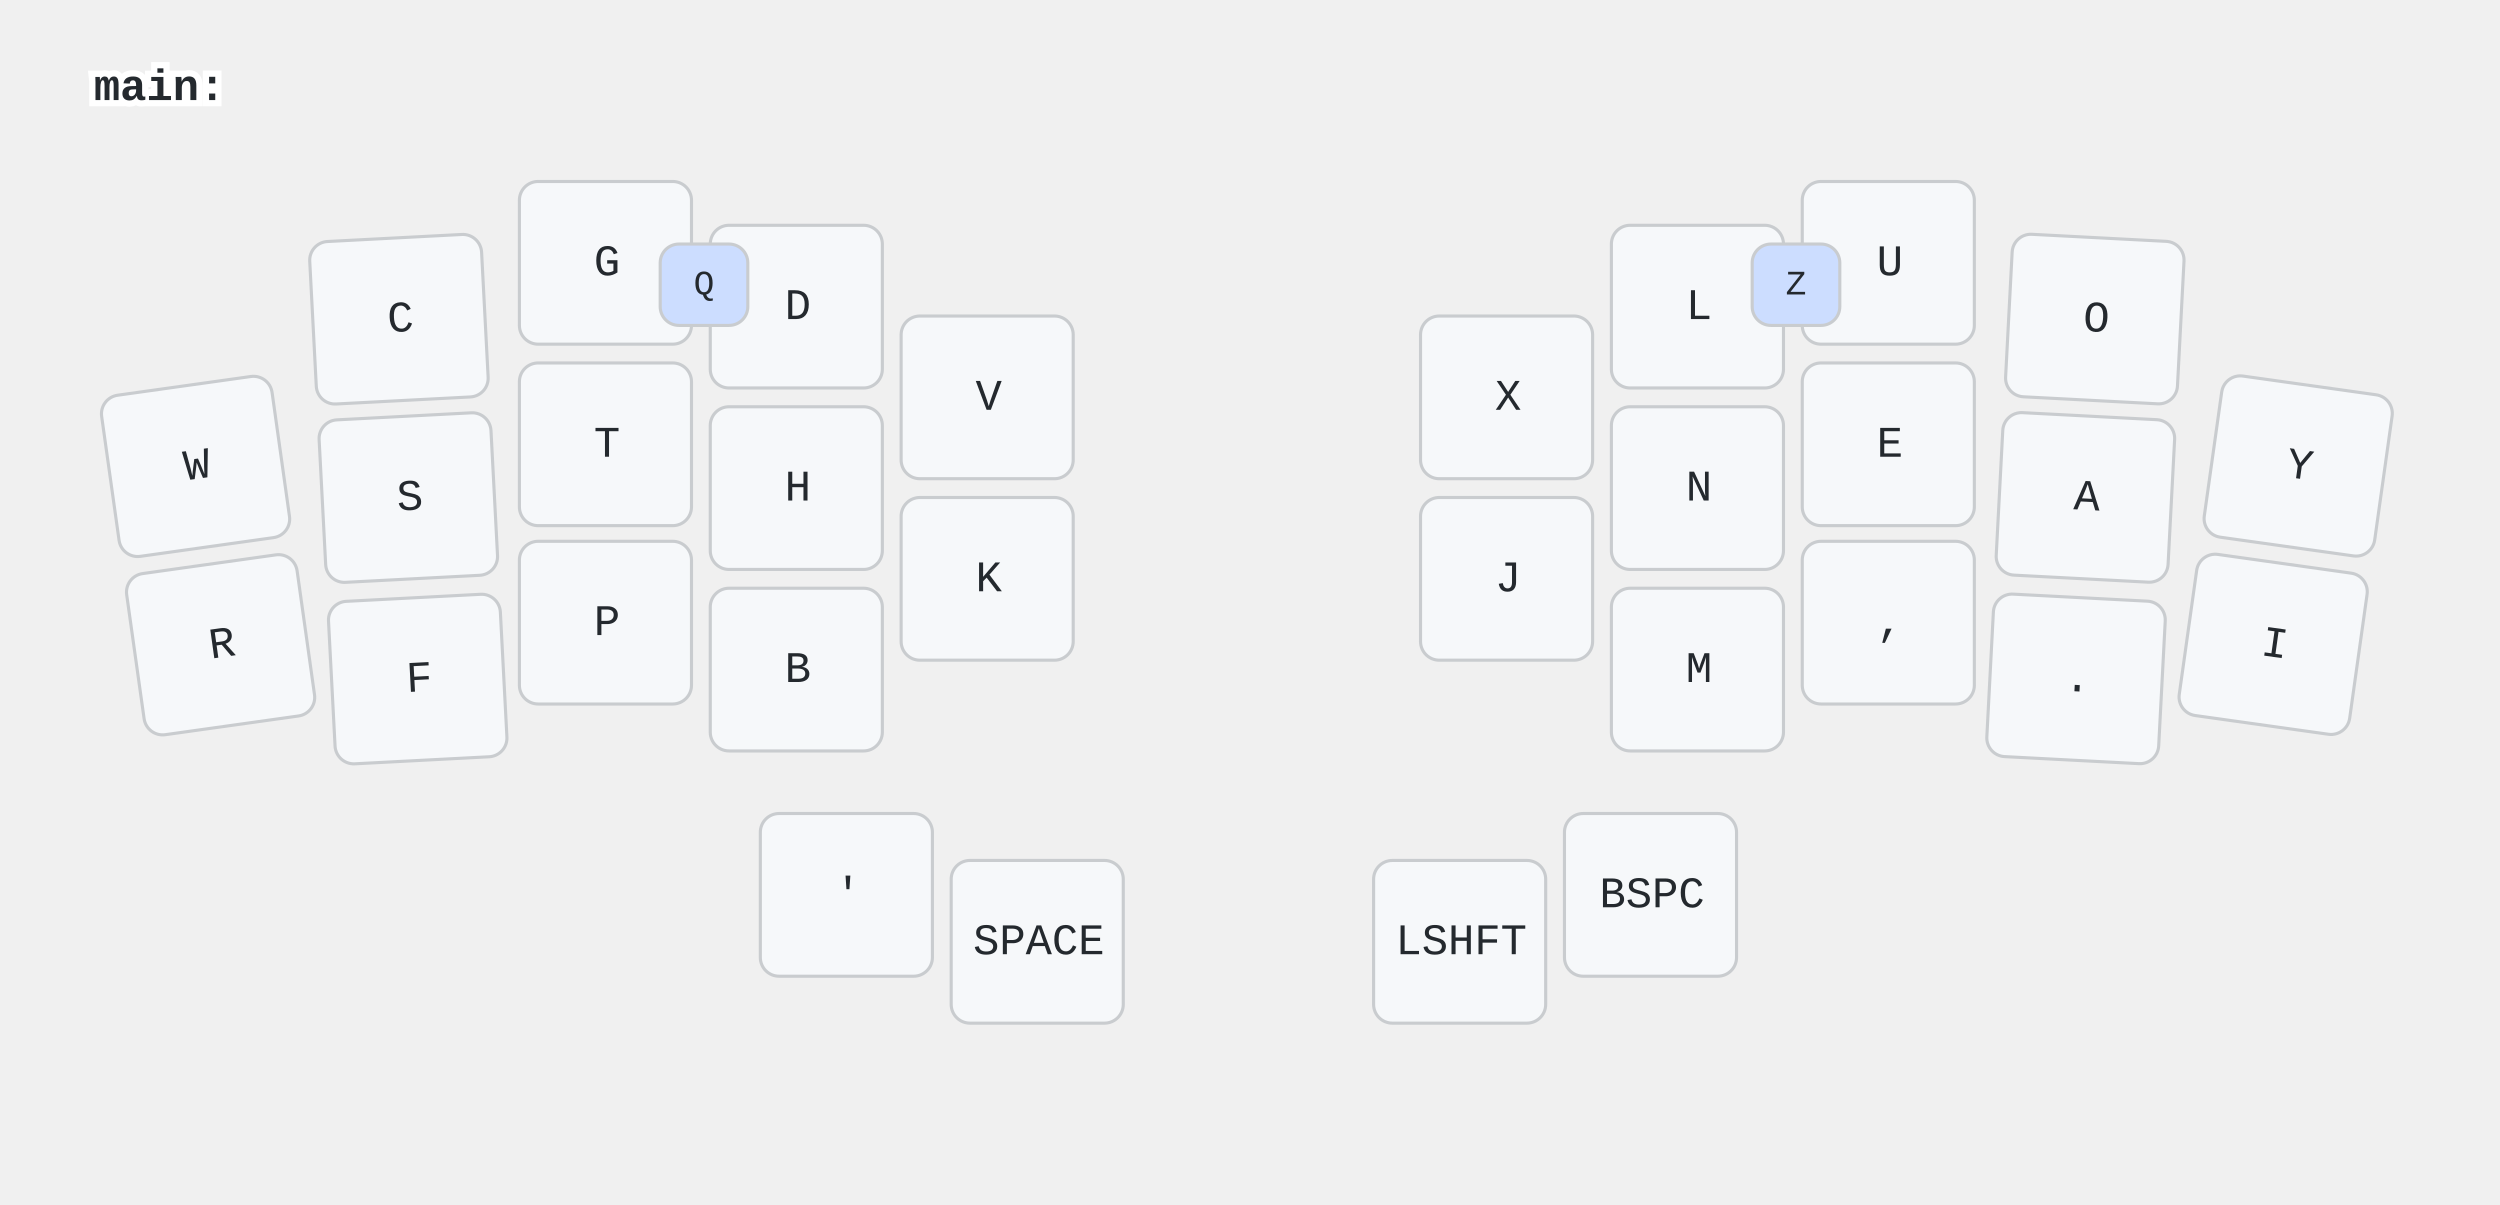
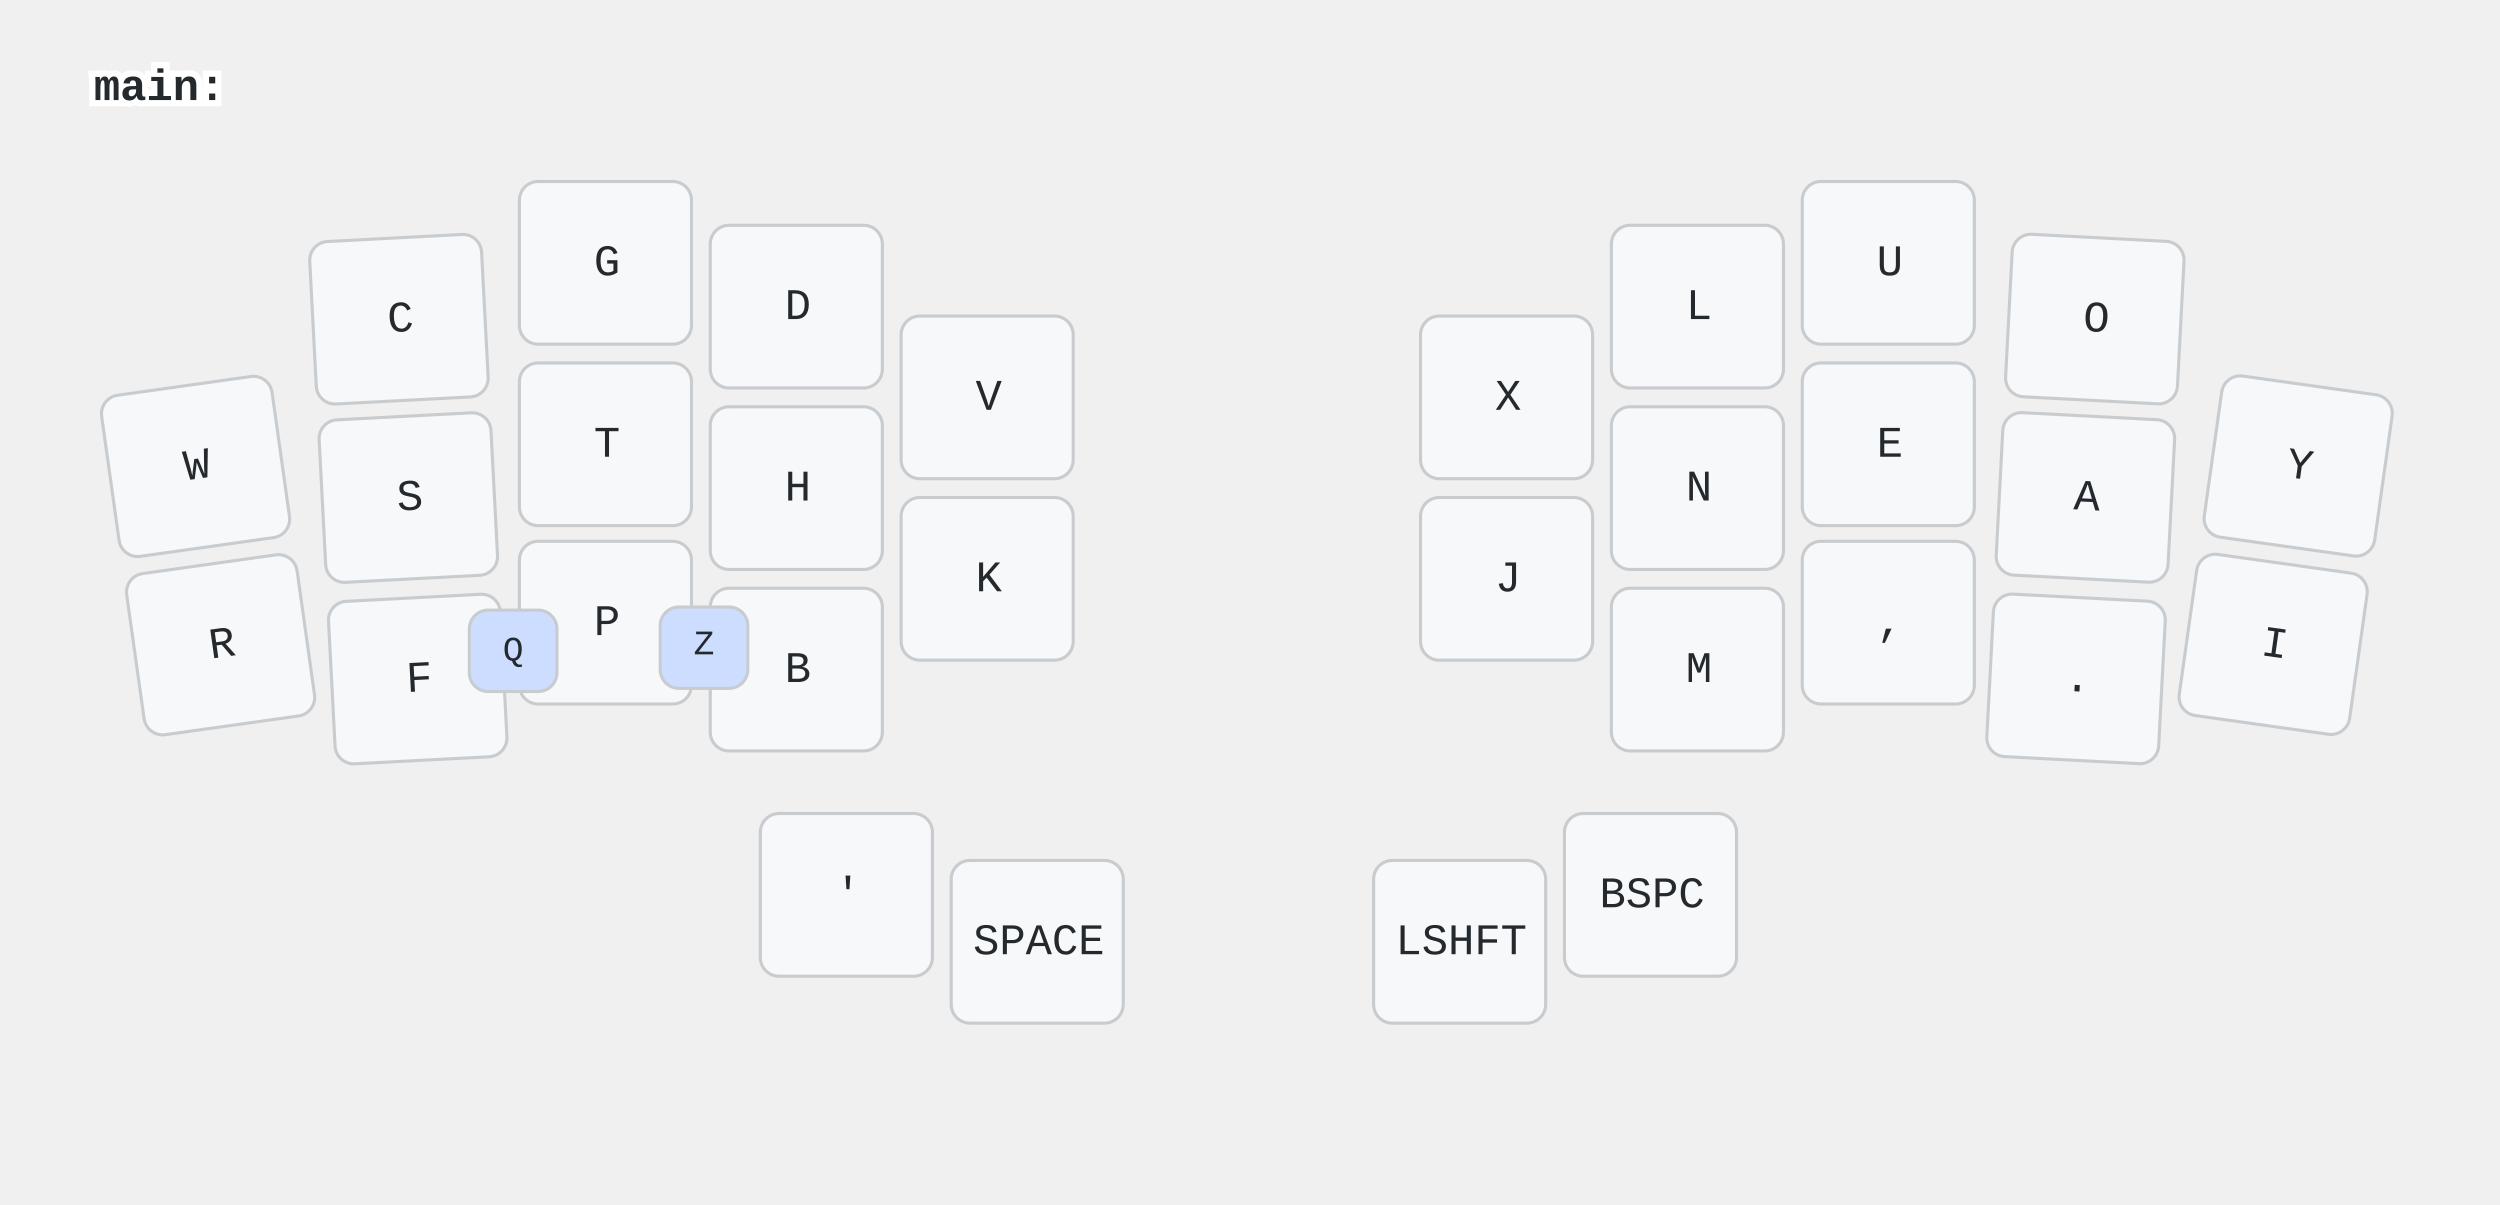
<svg xmlns="http://www.w3.org/2000/svg" width="799" height="385" viewBox="0 0 799 385" class="keymap">
  <style>/* inherit to force styles through use tags */
svg path {
    fill: inherit;
}

/* font and background color specifications */
svg.keymap {
    font-family: SFMono-Regular,Consolas,Liberation Mono,Menlo,monospace;
    font-size: 14px;
    font-kerning: normal;
    text-rendering: optimizeLegibility;
    fill: #24292e;
}

/* default key styling */
rect.key {
    fill: #f6f8fa;
}

rect.key, rect.combo {
    stroke: #c9cccf;
    stroke-width: 1;
}

/* default key side styling, only used is draw_key_sides is set */
rect.side {
    filter: brightness(90%);
}

/* color accent for combo boxes */
rect.combo, rect.combo-separate {
    fill: #cdf;
}

/* color accent for held keys */
rect.held, rect.combo.held {
    fill: #fdd;
}

/* color accent for ghost (optional) keys */
rect.ghost, rect.combo.ghost {
    stroke-dasharray: 4, 4;
    stroke-width: 2;
}

text {
    text-anchor: middle;
    dominant-baseline: middle;
}

/* styling for layer labels */
text.label {
    font-weight: bold;
    text-anchor: start;
    stroke: white;
    stroke-width: 4;
    paint-order: stroke;
}

/* styling for optional footer */
text.footer {
    text-anchor: end;
    dominant-baseline: auto;
    stroke: white;
    stroke-width: 4;
    paint-order: stroke;
}

/* styling for combo tap, and key hold/shifted label text */
text.combo, text.hold, text.shifted {
    font-size: 11px;
}

text.hold {
    text-anchor: middle;
    dominant-baseline: auto;
}

text.shifted {
    text-anchor: middle;
    dominant-baseline: hanging;
}

text.layer-activator {
    text-decoration: underline;
}

/* styling for hold/shifted label text in combo box */
text.combo.hold, text.combo.shifted {
    font-size: 8px;
}

/* lighter symbol for transparent keys */
text.trans {
    fill: #7b7e81;
}

/* styling for combo dendrons */
path.combo {
    stroke-width: 1;
    stroke: gray;
    fill: none;
}

/* Start Tabler Icons Cleanup */
/* cannot use height/width with glyphs */
.icon-tabler &gt; path {
    fill: inherit;
    stroke: inherit;
    stroke-width: 2;
}
/* hide tabler's default box */
.icon-tabler &gt; path[stroke="none"][fill="none"] {
    visibility: hidden;
}
/* End Tabler Icons Cleanup */
</style>
  <g transform="translate(30, 0)" class="layer-main">
    <text x="0" y="28" class="label" id="main">main:</text>
    <g transform="translate(0, 56)">
      <g transform="translate(33, 93) rotate(-8.0)" class="key keypos-0">
        <rect rx="6" ry="6" x="-28" y="-26" width="55" height="52" class="key" />
        <text x="0" y="0" class="key tap">W</text>
      </g>
      <g transform="translate(98, 46) rotate(-3.0)" class="key keypos-1">
        <rect rx="6" ry="6" x="-28" y="-26" width="55" height="52" class="key" />
        <text x="0" y="0" class="key tap">C</text>
      </g>
      <g transform="translate(164, 28)" class="key keypos-2">
        <rect rx="6" ry="6" x="-28" y="-26" width="55" height="52" class="key" />
        <text x="0" y="0" class="key tap">G</text>
      </g>
      <g transform="translate(225, 42)" class="key keypos-3">
        <rect rx="6" ry="6" x="-28" y="-26" width="55" height="52" class="key" />
        <text x="0" y="0" class="key tap">D</text>
      </g>
      <g transform="translate(286, 71)" class="key keypos-4">
        <rect rx="6" ry="6" x="-28" y="-26" width="55" height="52" class="key" />
        <text x="0" y="0" class="key tap">V</text>
      </g>
      <g transform="translate(452, 71)" class="key keypos-5">
        <rect rx="6" ry="6" x="-28" y="-26" width="55" height="52" class="key" />
        <text x="0" y="0" class="key tap">X</text>
      </g>
      <g transform="translate(513, 42)" class="key keypos-6">
        <rect rx="6" ry="6" x="-28" y="-26" width="55" height="52" class="key" />
        <text x="0" y="0" class="key tap">L</text>
      </g>
      <g transform="translate(574, 28)" class="key keypos-7">
        <rect rx="6" ry="6" x="-28" y="-26" width="55" height="52" class="key" />
        <text x="0" y="0" class="key tap">U</text>
      </g>
      <g transform="translate(640, 46) rotate(3.0)" class="key keypos-8">
        <rect rx="6" ry="6" x="-28" y="-26" width="55" height="52" class="key" />
        <text x="0" y="0" class="key tap">O</text>
      </g>
      <g transform="translate(705, 93) rotate(8.0)" class="key keypos-9">
        <rect rx="6" ry="6" x="-28" y="-26" width="55" height="52" class="key" />
        <text x="0" y="0" class="key tap">Y</text>
      </g>
      <g transform="translate(41, 150) rotate(-8.0)" class="key keypos-10">
        <rect rx="6" ry="6" x="-28" y="-26" width="55" height="52" class="key" />
        <text x="0" y="0" class="key tap">R</text>
      </g>
      <g transform="translate(101, 103) rotate(-3.0)" class="key keypos-11">
        <rect rx="6" ry="6" x="-28" y="-26" width="55" height="52" class="key" />
        <text x="0" y="0" class="key tap">S</text>
      </g>
      <g transform="translate(164, 86)" class="key keypos-12">
        <rect rx="6" ry="6" x="-28" y="-26" width="55" height="52" class="key" />
        <text x="0" y="0" class="key tap">T</text>
      </g>
      <g transform="translate(225, 100)" class="key keypos-13">
        <rect rx="6" ry="6" x="-28" y="-26" width="55" height="52" class="key" />
        <text x="0" y="0" class="key tap">H</text>
      </g>
      <g transform="translate(286, 129)" class="key keypos-14">
        <rect rx="6" ry="6" x="-28" y="-26" width="55" height="52" class="key" />
        <text x="0" y="0" class="key tap">K</text>
      </g>
      <g transform="translate(452, 129)" class="key keypos-15">
        <rect rx="6" ry="6" x="-28" y="-26" width="55" height="52" class="key" />
        <text x="0" y="0" class="key tap">J</text>
      </g>
      <g transform="translate(513, 100)" class="key keypos-16">
        <rect rx="6" ry="6" x="-28" y="-26" width="55" height="52" class="key" />
        <text x="0" y="0" class="key tap">N</text>
      </g>
      <g transform="translate(574, 86)" class="key keypos-17">
        <rect rx="6" ry="6" x="-28" y="-26" width="55" height="52" class="key" />
        <text x="0" y="0" class="key tap">E</text>
      </g>
      <g transform="translate(637, 103) rotate(3.0)" class="key keypos-18">
        <rect rx="6" ry="6" x="-28" y="-26" width="55" height="52" class="key" />
        <text x="0" y="0" class="key tap">A</text>
      </g>
      <g transform="translate(697, 150) rotate(8.0)" class="key keypos-19">
        <rect rx="6" ry="6" x="-28" y="-26" width="55" height="52" class="key" />
        <text x="0" y="0" class="key tap">I</text>
      </g>
      <g transform="translate(104, 161) rotate(-3.0)" class="key keypos-20">
        <rect rx="6" ry="6" x="-28" y="-26" width="55" height="52" class="key" />
        <text x="0" y="0" class="key tap">F</text>
      </g>
      <g transform="translate(164, 143)" class="key keypos-21">
        <rect rx="6" ry="6" x="-28" y="-26" width="55" height="52" class="key" />
        <text x="0" y="0" class="key tap">P</text>
      </g>
      <g transform="translate(225, 158)" class="key keypos-22">
        <rect rx="6" ry="6" x="-28" y="-26" width="55" height="52" class="key" />
        <text x="0" y="0" class="key tap">B</text>
      </g>
      <g transform="translate(513, 158)" class="key keypos-23">
        <rect rx="6" ry="6" x="-28" y="-26" width="55" height="52" class="key" />
        <text x="0" y="0" class="key tap">M</text>
      </g>
      <g transform="translate(574, 143)" class="key keypos-24">
        <rect rx="6" ry="6" x="-28" y="-26" width="55" height="52" class="key" />
        <text x="0" y="0" class="key tap">,</text>
      </g>
      <g transform="translate(634, 161) rotate(3.0)" class="key keypos-25">
        <rect rx="6" ry="6" x="-28" y="-26" width="55" height="52" class="key" />
        <text x="0" y="0" class="key tap">.</text>
      </g>
      <g transform="translate(241, 230)" class="key keypos-26">
        <rect rx="6" ry="6" x="-28" y="-26" width="55" height="52" class="key" />
        <text x="0" y="0" class="key tap">'</text>
      </g>
      <g transform="translate(302, 245)" class="key keypos-27">
        <rect rx="6" ry="6" x="-28" y="-26" width="55" height="52" class="key" />
        <text x="0" y="0" class="key tap">SPACE</text>
      </g>
      <g transform="translate(437, 245)" class="key keypos-28">
        <rect rx="6" ry="6" x="-28" y="-26" width="55" height="52" class="key" />
        <text x="0" y="0" class="key tap">LSHFT</text>
      </g>
      <g transform="translate(498, 230)" class="key keypos-29">
        <rect rx="6" ry="6" x="-28" y="-26" width="55" height="52" class="key" />
        <text x="0" y="0" class="key tap">BSPC</text>
      </g>
      <g class="combo combopos-0">
-         <rect rx="6" ry="6" x="181" y="22" width="28" height="26" class="combo" />
-         <text x="195" y="35" class="combo tap">Q</text>
+         <rect rx="6" ry="6" x="120" y="139" width="28" height="26" class="combo" />
+         <text x="134" y="152" class="combo tap">Q</text>
      </g>
      <g class="combo combopos-1">
-         <rect rx="6" ry="6" x="530" y="22" width="28" height="26" class="combo" />
-         <text x="544" y="35" class="combo tap">Z</text>
+         <rect rx="6" ry="6" x="181" y="138" width="28" height="26" class="combo" />
+         <text x="195" y="150" class="combo tap">Z</text>
      </g>
    </g>
  </g>
</svg>
